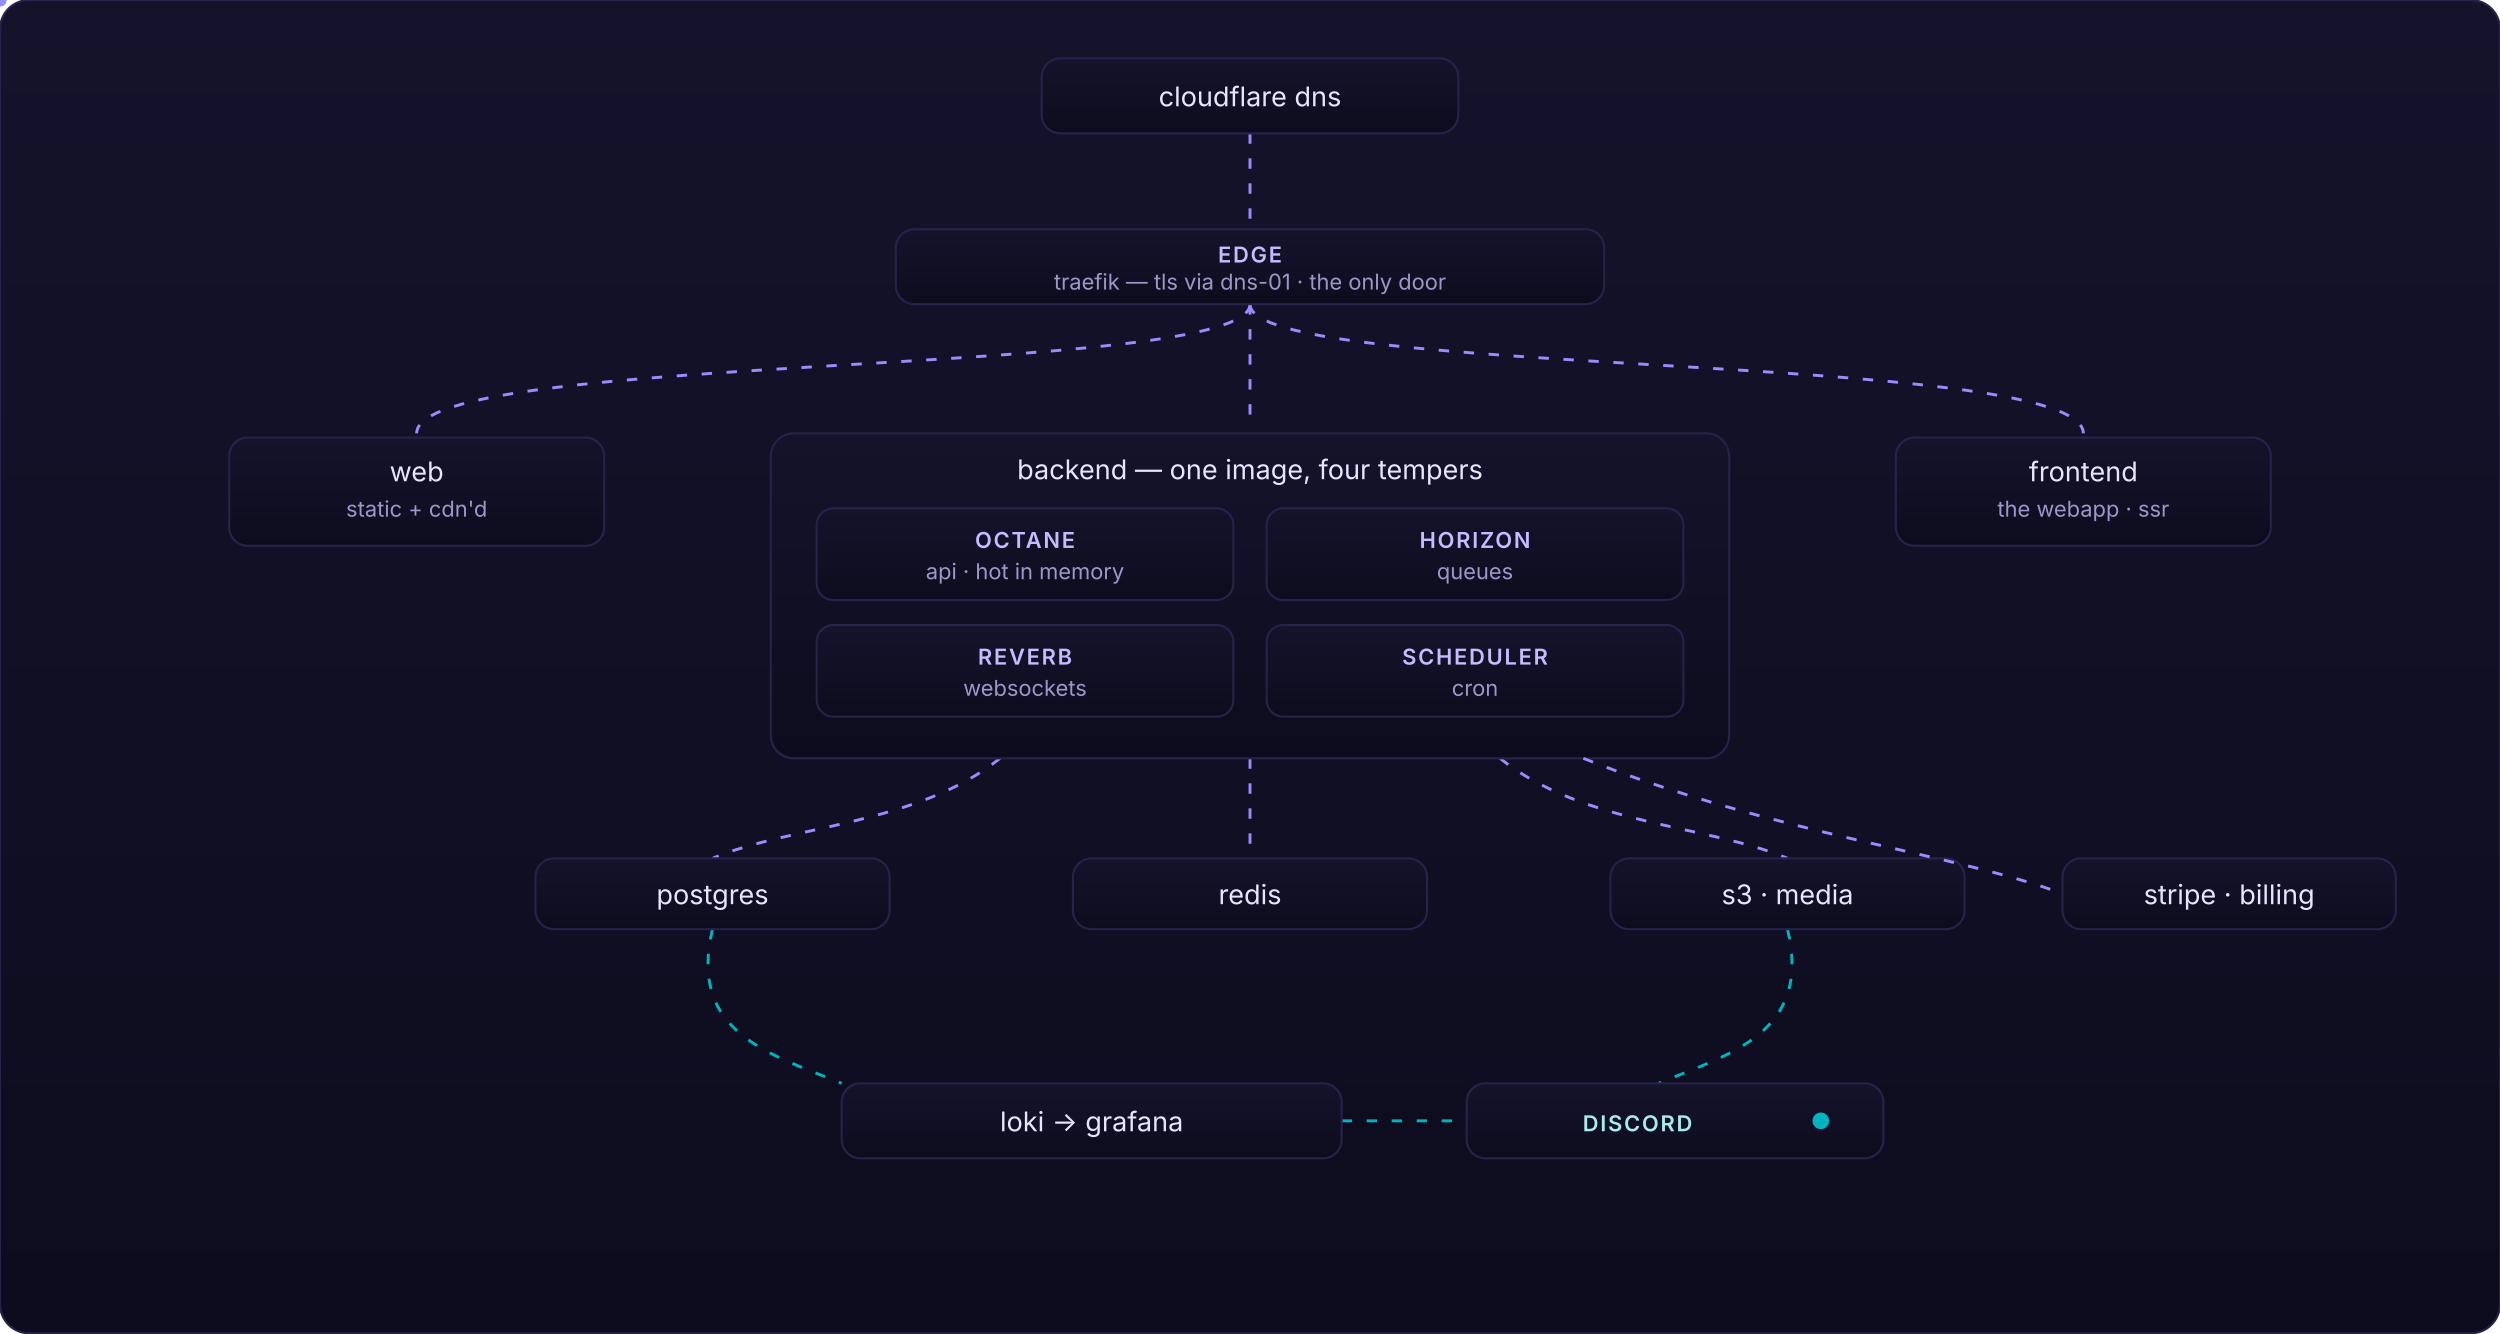
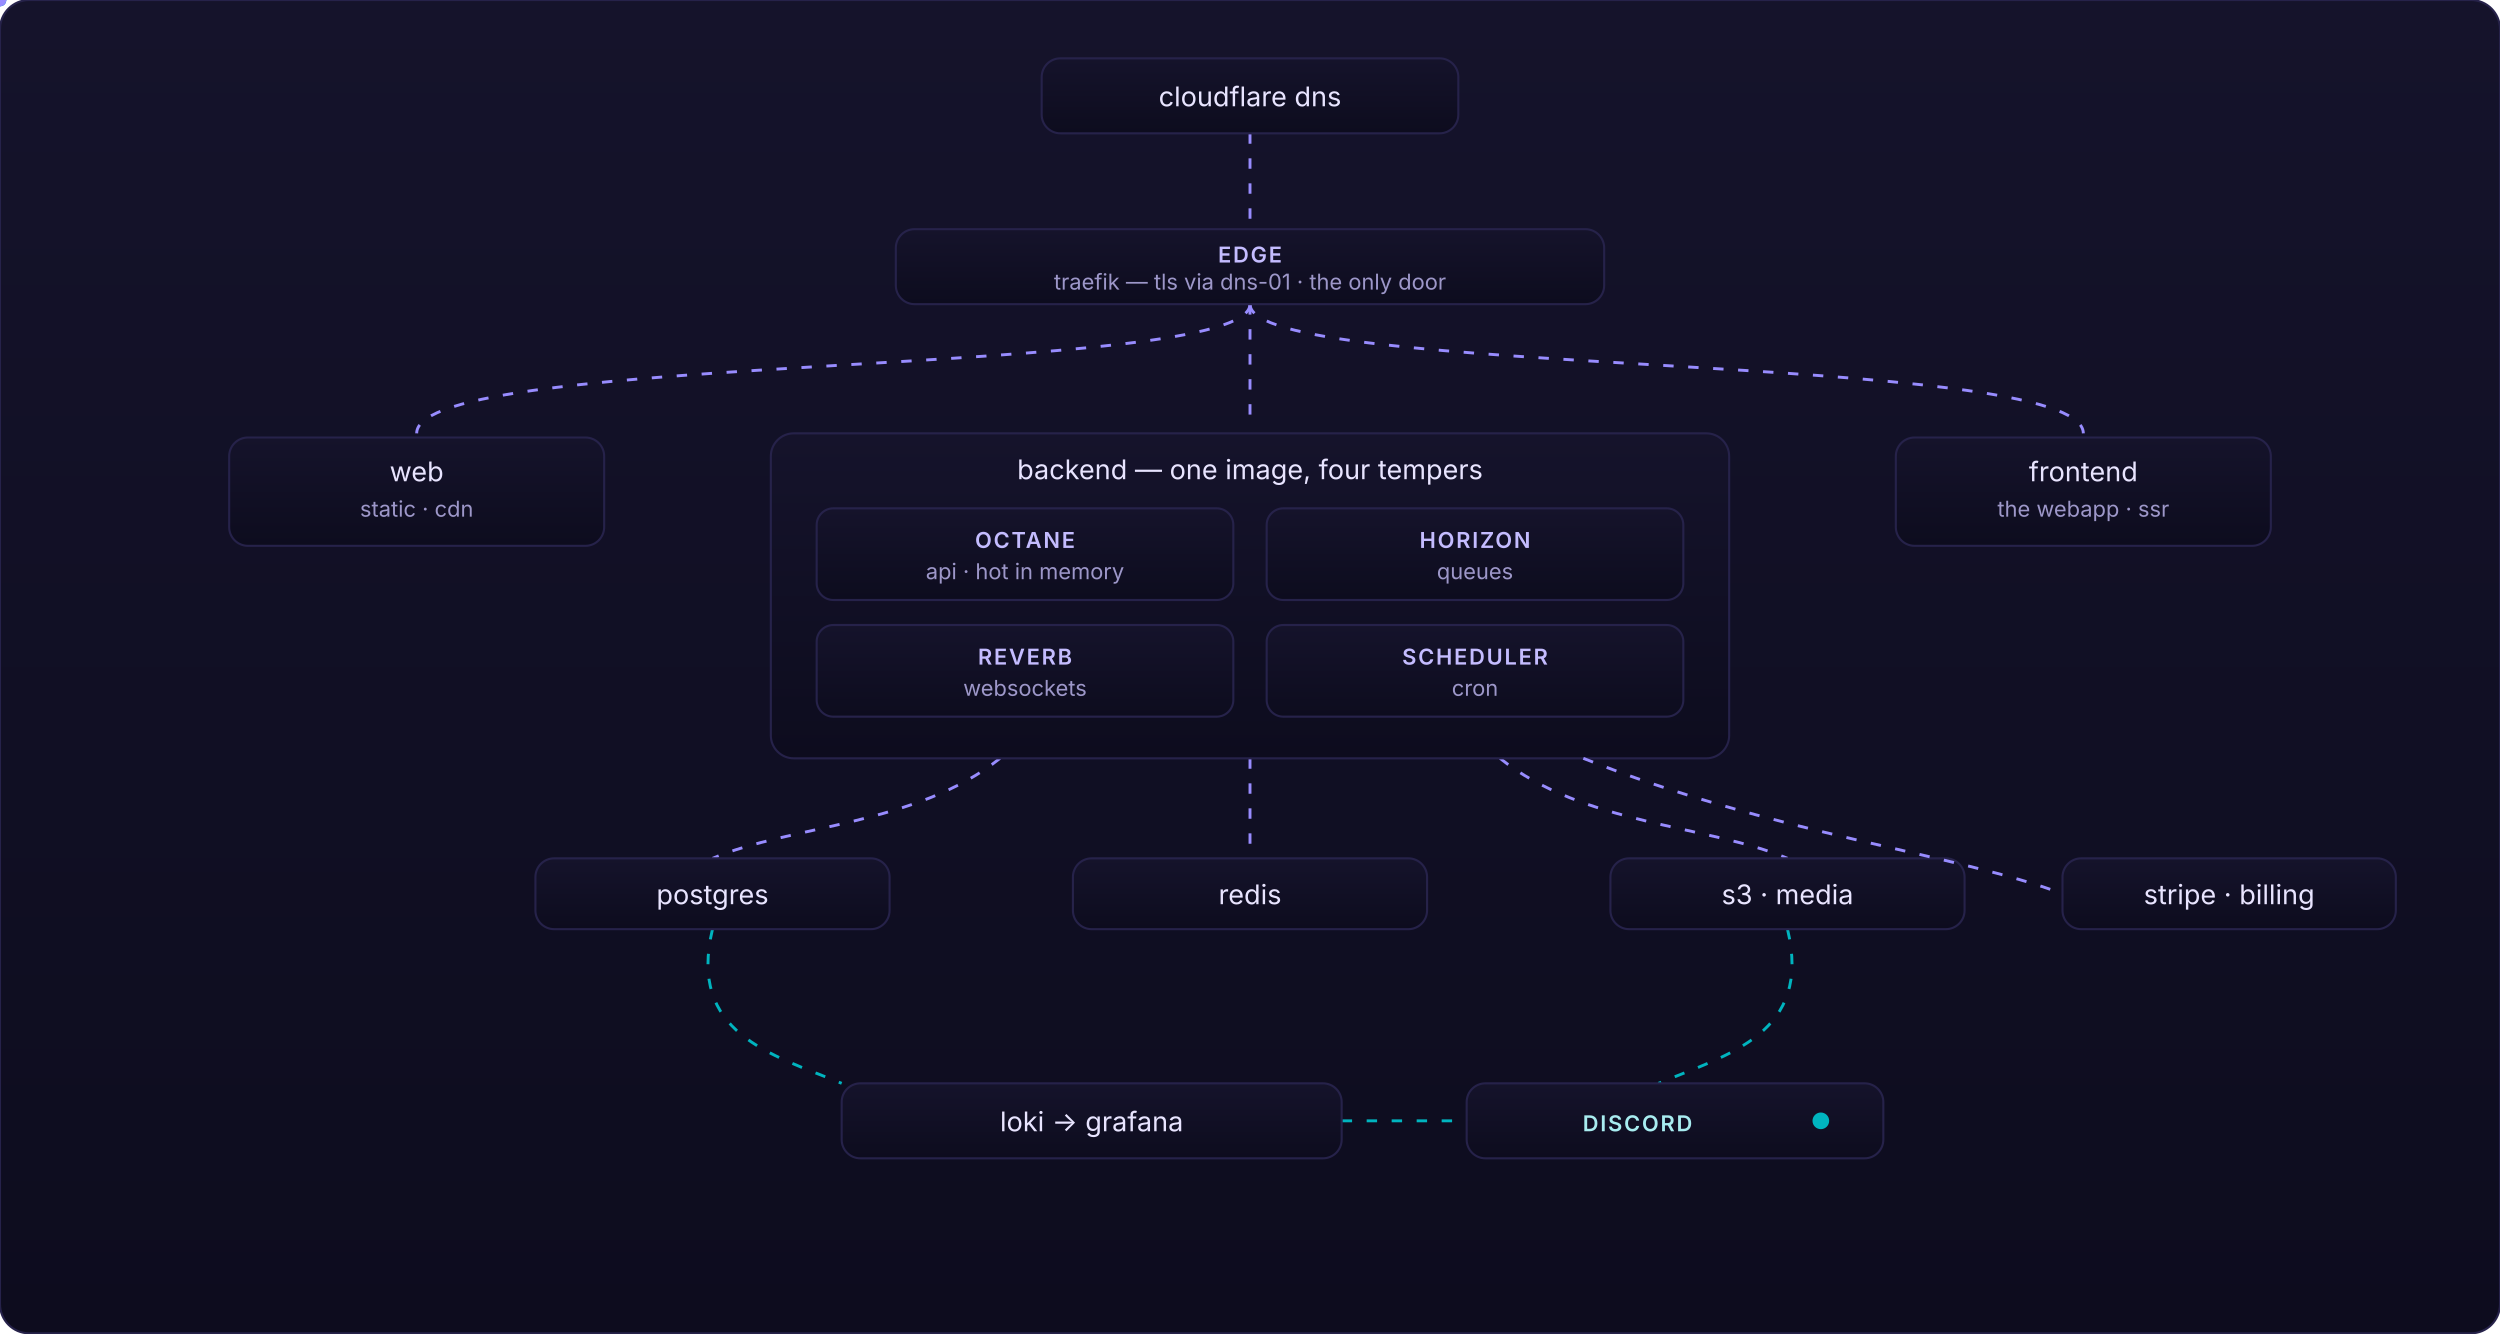
<svg xmlns="http://www.w3.org/2000/svg" width="1200" height="640" viewBox="0 0 1200 640" role="img" aria-label="The remote platform — cloudflare dns through traefik to web, frontend and backend (octane, horizon, reverb, scheduler), down to postgres, redis, s3, and out to loki, grafana and discord">
  <defs>
    <linearGradient id="r-fill" x1="0" y1="0" x2="0" y2="1">
      <stop offset="0%" stop-color="#15132b" />
      <stop offset="100%" stop-color="#0d0c1e" />
    </linearGradient>
    <style>
      text { font-family: system-ui, -apple-system, sans-serif; fill: #e8e4ff; }
      .lbl { fill: #a8ecf0; font-weight: 600; font-size: 10.5px; letter-spacing: .08em; }
      .lbl-v { fill: #c4bcff; }
      .val { font-size: 13px; }
      .dim { fill: #9d97c9; font-size: 10.5px; }
      .box { fill: url(#r-fill); stroke: #26224a; }
      .flow { fill: none; stroke: #988cff; stroke-width: 1.4; stroke-dasharray: 5 7; animation: dash 1.1s linear infinite; }
      .flow-t { stroke: #00b4bf; }
      .still { fill: none; stroke: #26224a; stroke-width: 1.4; }
      .node { animation: breathe 3.6s ease-in-out infinite; }
      .d1 { animation-delay: .45s; } .d2 { animation-delay: .9s; }
      .d3 { animation-delay: 1.35s; } .d4 { animation-delay: 1.8s; }
      .ping { animation: ping 2.4s ease-out infinite; transform-origin: center; transform-box: fill-box; }
      @keyframes dash { to { stroke-dashoffset: -12; } }
      @keyframes breathe { 0%,100% { stroke-opacity: 1; } 50% { stroke-opacity: .45; } }
      @keyframes ping { 0% { opacity: 0; } 18% { opacity: 1; } 70%,100% { opacity: 0; } }
    </style>
  </defs>
  <rect width="1200" height="640" rx="14" fill="url(#r-fill)" stroke="#26224a" />
  <path class="flow" d="M600,64 L600,106" />
  <path class="flow" d="M600,146 C600,182 200,168 200,208" />
  <path class="flow" d="M600,146 L600,206" />
  <path class="flow" d="M600,146 C600,182 1000,168 1000,208" />
  <path class="flow" d="M480,364 C440,396 380,396 342,412" />
  <path class="flow" d="M600,364 L600,410" />
  <path class="flow" d="M720,364 C760,396 820,396 858,412" />
  <path class="flow flow-t" d="M342,446 C330,496 370,506 404,520" />
  <path class="flow flow-t" d="M560,538 L704,538" />
  <path class="flow flow-t" d="M858,446 C870,496 830,506 796,520" />
  <circle r="3" fill="#988cff">
    <animateMotion dur="1.6s" repeatCount="indefinite" path="M600,64 L600,206" />
  </circle>
  <circle r="3" fill="#988cff">
    <animateMotion dur="2s" begin="0.5s" repeatCount="indefinite" path="M600,146 C600,182 200,168 200,208" />
  </circle>
  <circle r="3" fill="#988cff">
    <animateMotion dur="2s" begin="1s" repeatCount="indefinite" path="M600,146 C600,182 1000,168 1000,208" />
  </circle>
  <circle r="3" fill="#00b4bf">
    <animateMotion dur="2.6s" begin="0.8s" repeatCount="indefinite" path="M600,364 L600,410" />
  </circle>
  <g class="node">
    <rect x="500" y="28" width="200" height="36" rx="9" class="box" stroke="#00b4bf" />
    <text x="600" y="51" text-anchor="middle" class="val">cloudflare dns</text>
  </g>
  <g class="node d1">
    <rect x="430" y="110" width="340" height="36" rx="9" class="box" stroke="#988cff" />
    <text x="600" y="126" text-anchor="middle" class="lbl lbl-v">EDGE</text>
    <text x="600" y="139" text-anchor="middle" class="dim">traefik — tls via dns-01 · the only door</text>
  </g>
  <g class="node d2">
    <rect x="110" y="210" width="180" height="52" rx="9" class="box" />
    <text x="200" y="231" text-anchor="middle" class="val">web</text>
-     <text x="200" y="248" text-anchor="middle" class="dim">static + cdn'd</text>
+     <text x="200" y="248" text-anchor="middle" class="dim">static · cdn</text>
  </g>
  <g class="node d3">
    <rect x="910" y="210" width="180" height="52" rx="9" class="box" />
    <text x="1000" y="231" text-anchor="middle" class="val">frontend</text>
    <text x="1000" y="248" text-anchor="middle" class="dim">the webapp · ssr</text>
  </g>
  <g class="node d1">
    <rect x="370" y="208" width="460" height="156" rx="11" class="box" stroke="#988cff" />
    <text x="600" y="230" text-anchor="middle" class="val">backend — one image, four tempers</text>
    <g class="node d1">
      <rect x="392" y="244" width="200" height="44" rx="8" class="box" />
      <text x="492" y="263" text-anchor="middle" class="lbl lbl-v">OCTANE</text>
      <text x="492" y="278" text-anchor="middle" class="dim">api · hot in memory</text>
    </g>
    <g class="node d2">
      <rect x="608" y="244" width="200" height="44" rx="8" class="box" />
      <text x="708" y="263" text-anchor="middle" class="lbl lbl-v">HORIZON</text>
      <text x="708" y="278" text-anchor="middle" class="dim">queues</text>
    </g>
    <g class="node d3">
      <rect x="392" y="300" width="200" height="44" rx="8" class="box" />
      <text x="492" y="319" text-anchor="middle" class="lbl lbl-v">REVERB</text>
      <text x="492" y="334" text-anchor="middle" class="dim">websockets</text>
    </g>
    <g class="node d4">
      <rect x="608" y="300" width="200" height="44" rx="8" class="box" />
      <text x="708" y="319" text-anchor="middle" class="lbl lbl-v">SCHEDULER</text>
      <text x="708" y="334" text-anchor="middle" class="dim">cron</text>
    </g>
  </g>
  <g class="node d2">
    <rect x="257" y="412" width="170" height="34" rx="9" class="box" />
    <text x="342" y="434" text-anchor="middle" class="val">postgres</text>
  </g>
  <g class="node d3">
    <rect x="515" y="412" width="170" height="34" rx="9" class="box" />
    <text x="600" y="434" text-anchor="middle" class="val">redis</text>
  </g>
  <g class="node d4">
    <rect x="773" y="412" width="170" height="34" rx="9" class="box" />
    <text x="858" y="434" text-anchor="middle" class="val">s3 · media</text>
  </g>
  <path class="flow" d="M760,364 C850,400 940,410 990,429" />
  <circle r="3" fill="#988cff">
    <animateMotion dur="2.2s" begin="1.3s" repeatCount="indefinite" path="M760,364 C850,400 940,410 990,429" />
  </circle>
  <g class="node d2">
    <rect x="990" y="412" width="160" height="34" rx="9" class="box" stroke="#988cff" />
    <text x="1070" y="434" text-anchor="middle" class="val">stripe · billing</text>
  </g>
  <g class="node d3">
    <rect x="404" y="520" width="240" height="36" rx="9" class="box" stroke="#00b4bf" />
    <text x="524" y="543" text-anchor="middle" class="val">loki → grafana</text>
  </g>
  <g class="node">
    <rect x="704" y="520" width="200" height="36" rx="9" class="box" stroke="#00b4bf" />
    <text x="786" y="543" text-anchor="middle" class="lbl">DISCORD</text>
    <circle class="ping" cx="874" cy="538" r="4" fill="#00b4bf" />
  </g>
</svg>
